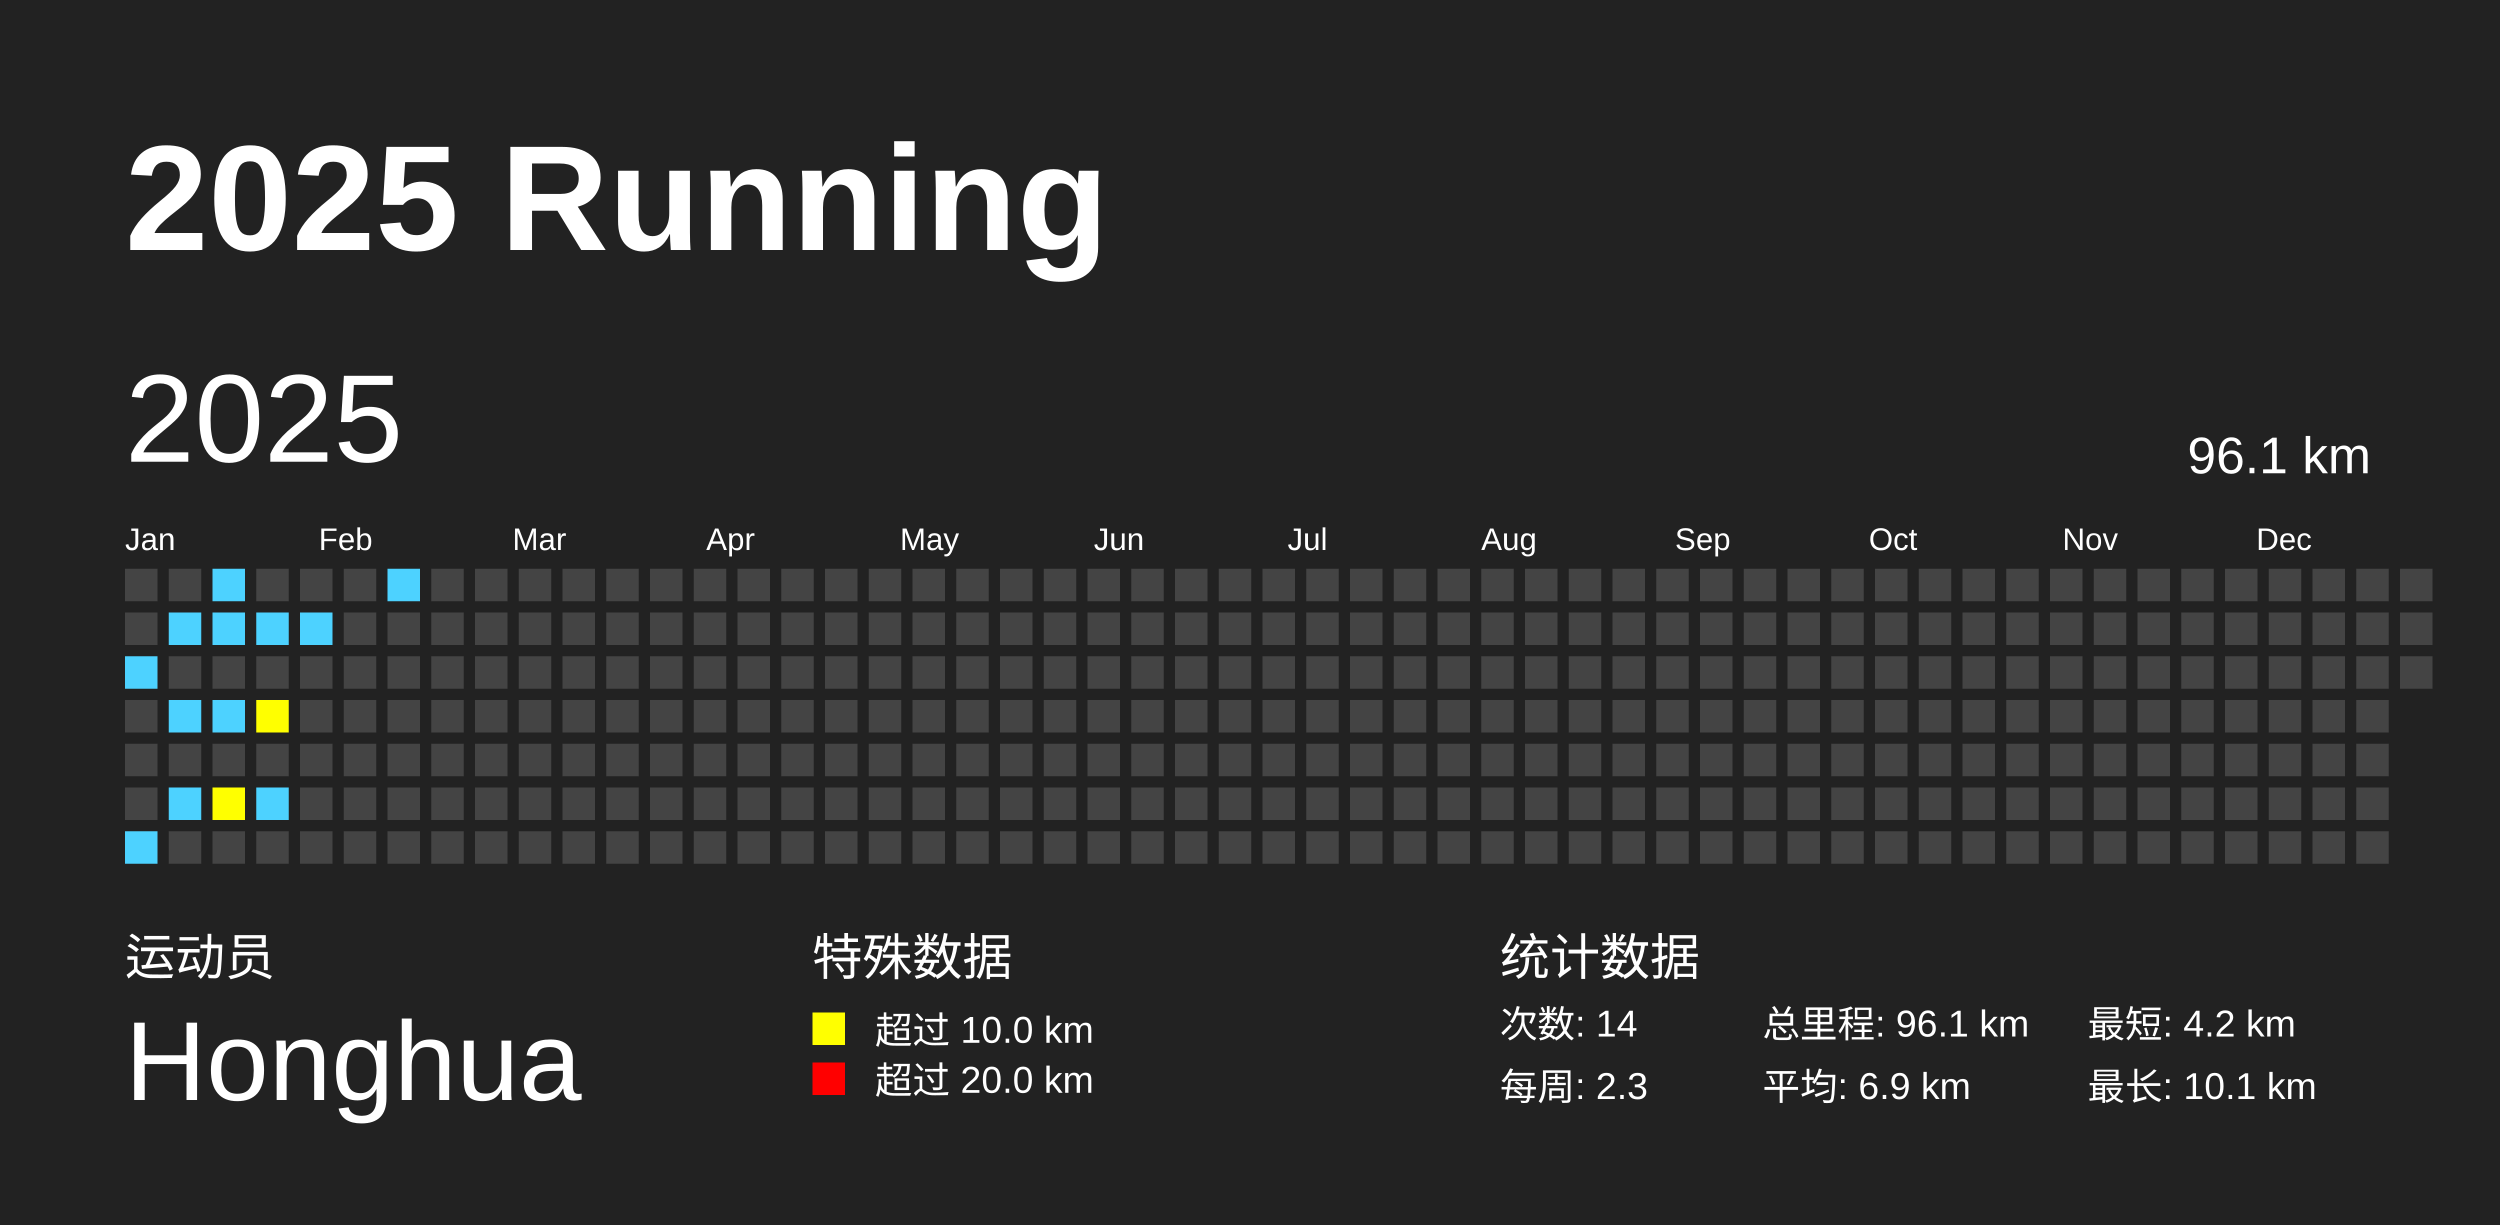
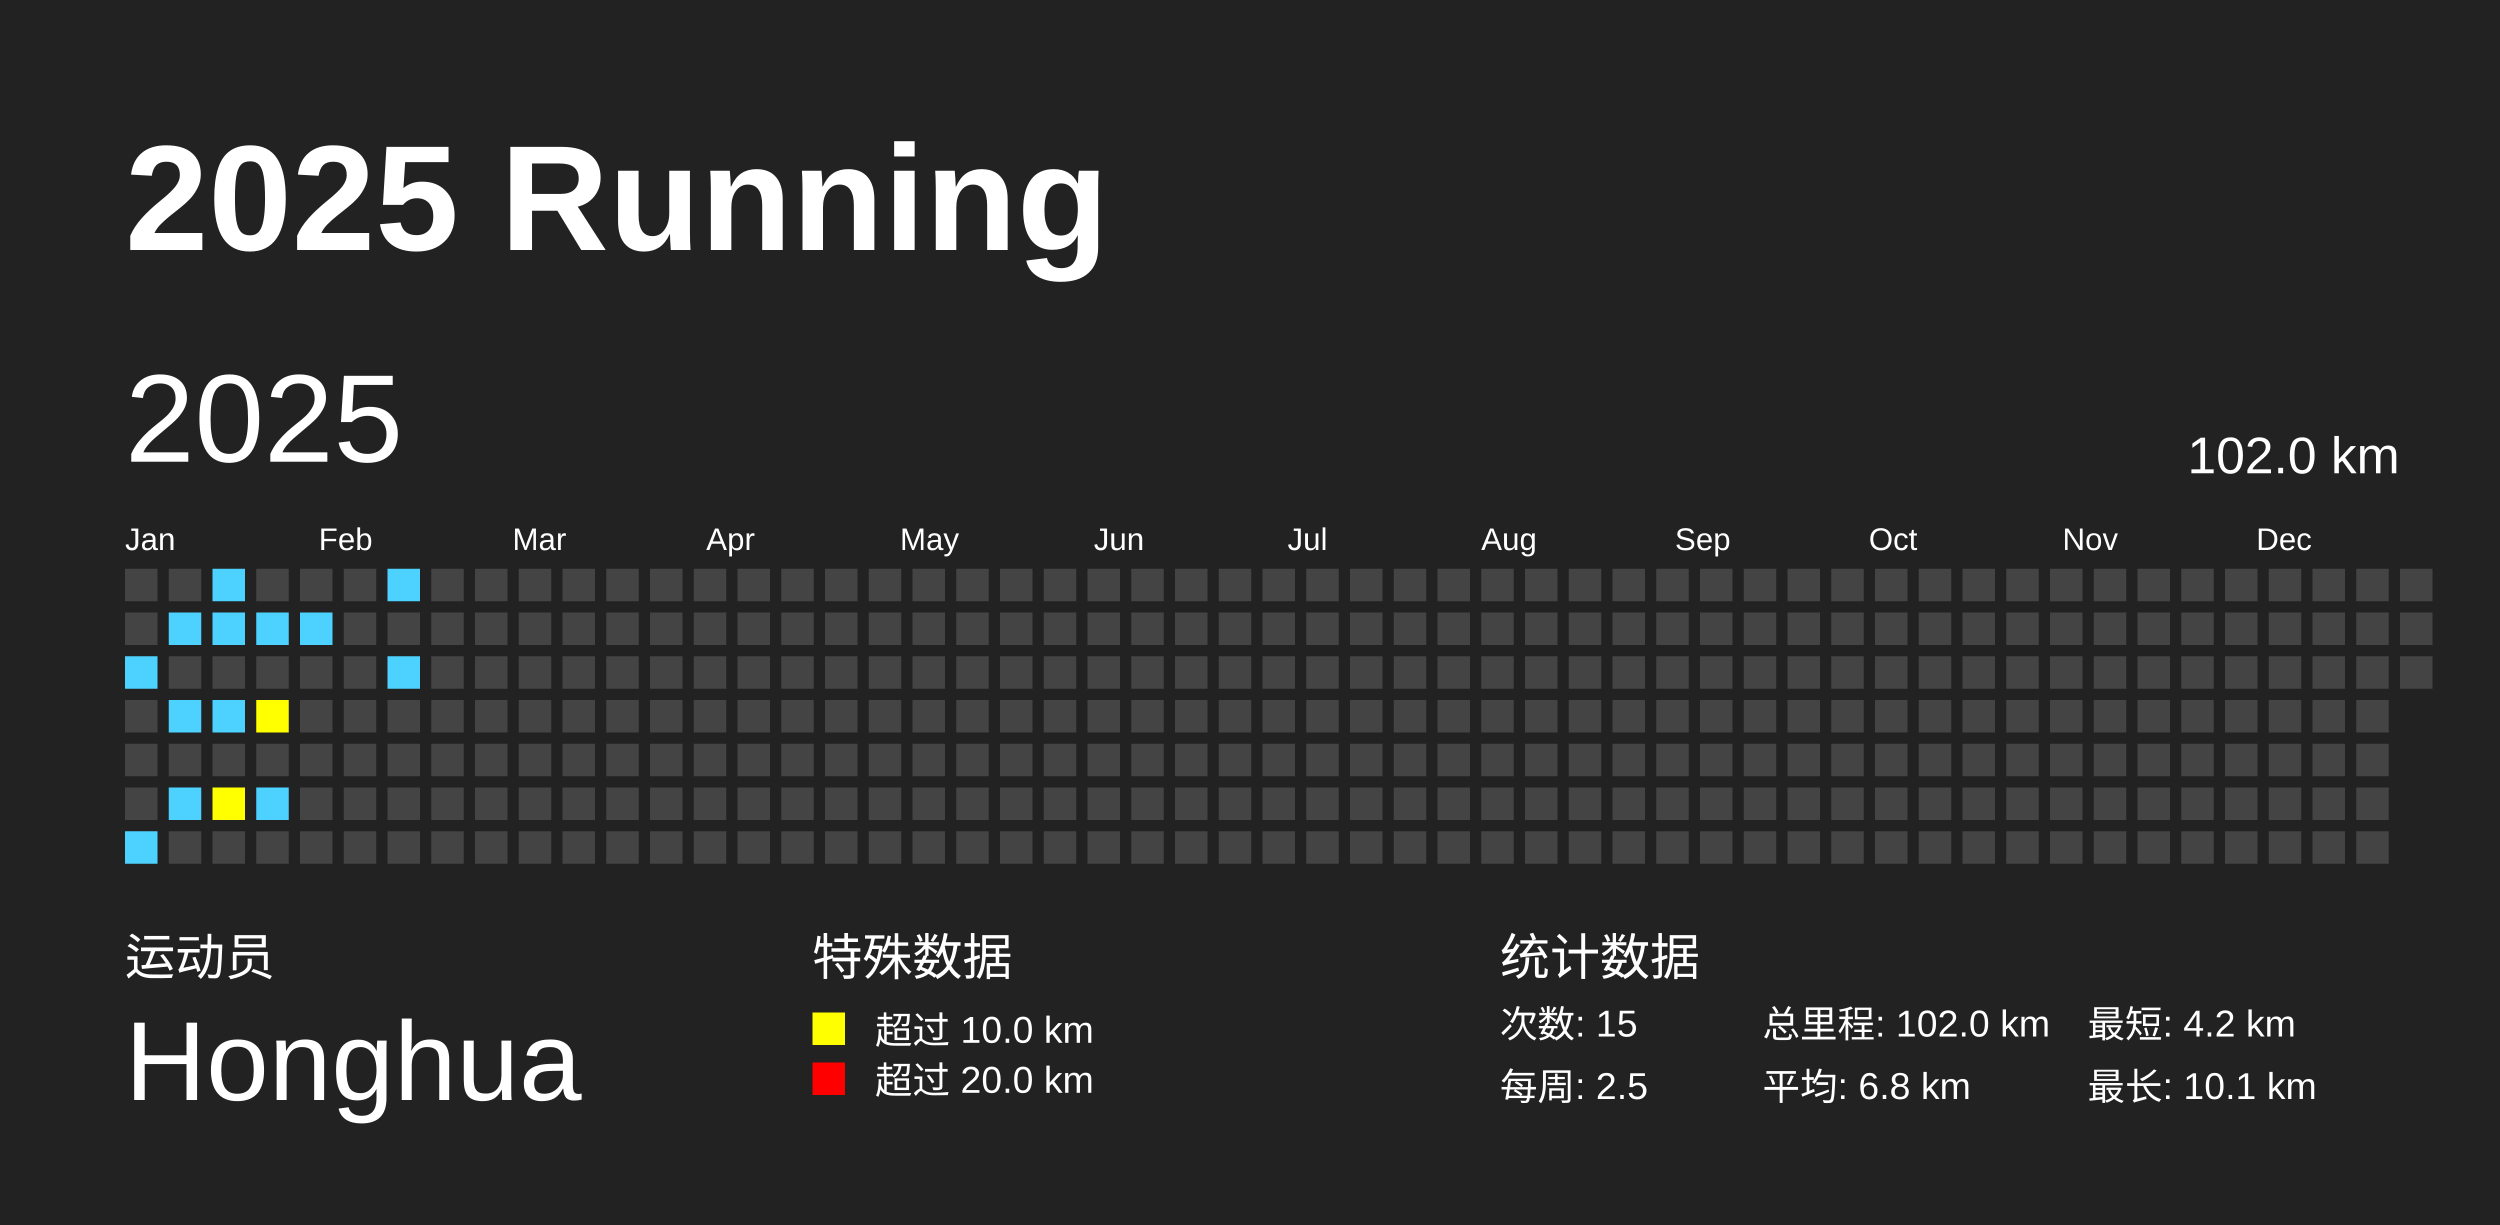
<svg xmlns="http://www.w3.org/2000/svg" baseProfile="full" height="98mm" version="1.1" viewBox="0,0,200,98" width="200mm">
  <defs />
  <rect fill="#222222" height="98" width="200" x="0" y="0" />
  <text fill="#FFFFFF" style="font-size:12px; font-family:Arial; font-weight:bold;" x="10" y="20">2025 Running</text>
  <text fill="#FFFFFF" style="font-size:4px; font-family:Arial" x="10" y="78">运动员</text>
  <text fill="#FFFFFF" style="font-size:9px; font-family:Arial" x="10" y="88">Honghua</text>
  <text fill="#FFFFFF" style="font-size:4px; font-family:Arial" x="65" y="78">特殊数据</text>
  <rect fill="yellow" height="2.6" width="2.6" x="65" y="81" />
  <text fill="#FFFFFF" style="font-size:3px; font-family:Arial" x="70" y="83.5">超过 10.0 km</text>
  <rect fill="red" height="2.6" width="2.6" x="65" y="85" />
  <text fill="#FFFFFF" style="font-size:3px; font-family:Arial" x="70" y="87.5">超过 20.0 km</text>
  <text fill="#FFFFFF" style="font-size:4px; font-family:Arial" x="120" y="78">统计数据</text>
-   <text fill="#FFFFFF" style="font-size:3px; font-family:Arial" x="120" y="83">次数: 14</text>
-   <text fill="#FFFFFF" style="font-size:3px; font-family:Arial" x="120" y="88">每周: 2.3</text>
-   <text fill="#FFFFFF" style="font-size:3px; font-family:Arial" x="141" y="83">总里程: 96.1 km</text>
-   <text fill="#FFFFFF" style="font-size:3px; font-family:Arial" x="141" y="88">平均: 6.9 km</text>
+   <text fill="#FFFFFF" style="font-size:3px; font-family:Arial" x="120" y="83">次数: 15</text>
+   <text fill="#FFFFFF" style="font-size:3px; font-family:Arial" x="120" y="88">每周: 2.5</text>
+   <text fill="#FFFFFF" style="font-size:3px; font-family:Arial" x="141" y="83">总里程: 102.0 km</text>
+   <text fill="#FFFFFF" style="font-size:3px; font-family:Arial" x="141" y="88">平均: 6.8 km</text>
  <text fill="#FFFFFF" style="font-size:3px; font-family:Arial" x="167" y="83">最短: 4.2 km</text>
  <text fill="#FFFFFF" style="font-size:3px; font-family:Arial" x="167" y="88">最长: 10.1 km</text>
  <text dominant-baseline="hanging" fill="#FFFFFF" style="font-size:10.0px; font-family:Arial;" x="10" y="30">2025</text>
-   <text dominant-baseline="hanging" fill="#FFFFFF" style="font-size:4.125px; font-family:Arial;" x="175" y="35">96.1 km</text>
+   <text dominant-baseline="hanging" fill="#FFFFFF" style="font-size:4.125px; font-family:Arial;" x="175" y="35">102.0 km</text>
  <text fill="#FFFFFF" style="font-size:2.5px; font-family:Arial" x="10.0" y="44">Jan</text>
  <text fill="#FFFFFF" style="font-size:2.5px; font-family:Arial" x="25.5" y="44">Feb</text>
  <text fill="#FFFFFF" style="font-size:2.5px; font-family:Arial" x="41.0" y="44">Mar</text>
  <text fill="#FFFFFF" style="font-size:2.5px; font-family:Arial" x="56.5" y="44">Apr</text>
  <text fill="#FFFFFF" style="font-size:2.5px; font-family:Arial" x="72.0" y="44">May</text>
  <text fill="#FFFFFF" style="font-size:2.5px; font-family:Arial" x="87.5" y="44">Jun</text>
  <text fill="#FFFFFF" style="font-size:2.5px; font-family:Arial" x="103.0" y="44">Jul</text>
  <text fill="#FFFFFF" style="font-size:2.5px; font-family:Arial" x="118.5" y="44">Aug</text>
  <text fill="#FFFFFF" style="font-size:2.5px; font-family:Arial" x="134.0" y="44">Sep</text>
  <text fill="#FFFFFF" style="font-size:2.5px; font-family:Arial" x="149.5" y="44">Oct</text>
  <text fill="#FFFFFF" style="font-size:2.5px; font-family:Arial" x="165.0" y="44">Nov</text>
  <text fill="#FFFFFF" style="font-size:2.5px; font-family:Arial" x="180.5" y="44">Dec</text>
  <rect fill="#444444" height="2.6" width="2.6" x="10.0" y="45.5" />
  <rect fill="#444444" height="2.6" width="2.6" x="10.0" y="49.0" />
  <rect fill="#4DD2FF" height="2.6" width="2.6" x="10.0" y="52.5" />
  <rect fill="#444444" height="2.6" width="2.6" x="10.0" y="56.0" />
  <rect fill="#444444" height="2.6" width="2.6" x="10.0" y="59.5" />
  <rect fill="#444444" height="2.6" width="2.6" x="10.0" y="63.0" />
  <rect fill="#4DD2FF" height="2.6" width="2.6" x="10.0" y="66.5" />
  <rect fill="#444444" height="2.6" width="2.6" x="13.5" y="45.5" />
  <rect fill="#4DD2FF" height="2.6" width="2.6" x="13.5" y="49.0" />
  <rect fill="#444444" height="2.6" width="2.6" x="13.5" y="52.5" />
  <rect fill="#4DD2FF" height="2.6" width="2.6" x="13.5" y="56.0" />
  <rect fill="#444444" height="2.6" width="2.6" x="13.5" y="59.5" />
  <rect fill="#4DD2FF" height="2.6" width="2.6" x="13.5" y="63.0" />
  <rect fill="#444444" height="2.6" width="2.6" x="13.5" y="66.5" />
  <rect fill="#4DD2FF" height="2.6" width="2.6" x="17.0" y="45.5" />
  <rect fill="#4DD2FF" height="2.6" width="2.6" x="17.0" y="49.0" />
  <rect fill="#444444" height="2.6" width="2.6" x="17.0" y="52.5" />
  <rect fill="#4DD2FF" height="2.6" width="2.6" x="17.0" y="56.0" />
  <rect fill="#444444" height="2.6" width="2.6" x="17.0" y="59.5" />
  <rect fill="yellow" height="2.6" width="2.6" x="17.0" y="63.0" />
  <rect fill="#444444" height="2.6" width="2.6" x="17.0" y="66.5" />
  <rect fill="#444444" height="2.6" width="2.6" x="20.5" y="45.5" />
  <rect fill="#4DD2FF" height="2.6" width="2.6" x="20.5" y="49.0" />
  <rect fill="#444444" height="2.6" width="2.6" x="20.5" y="52.5" />
  <rect fill="yellow" height="2.6" width="2.6" x="20.5" y="56.0" />
  <rect fill="#444444" height="2.6" width="2.6" x="20.5" y="59.5" />
  <rect fill="#4DD2FF" height="2.6" width="2.6" x="20.5" y="63.0" />
  <rect fill="#444444" height="2.6" width="2.6" x="20.5" y="66.5" />
  <rect fill="#444444" height="2.6" width="2.6" x="24.0" y="45.5" />
  <rect fill="#4DD2FF" height="2.6" width="2.6" x="24.0" y="49.0" />
  <rect fill="#444444" height="2.6" width="2.6" x="24.0" y="52.5" />
  <rect fill="#444444" height="2.6" width="2.6" x="24.0" y="56.0" />
  <rect fill="#444444" height="2.6" width="2.6" x="24.0" y="59.5" />
  <rect fill="#444444" height="2.6" width="2.6" x="24.0" y="63.0" />
  <rect fill="#444444" height="2.6" width="2.6" x="24.0" y="66.5" />
  <rect fill="#444444" height="2.6" width="2.6" x="27.5" y="45.5" />
  <rect fill="#444444" height="2.6" width="2.6" x="27.5" y="49.0" />
  <rect fill="#444444" height="2.6" width="2.6" x="27.5" y="52.5" />
  <rect fill="#444444" height="2.6" width="2.6" x="27.5" y="56.0" />
  <rect fill="#444444" height="2.6" width="2.6" x="27.5" y="59.5" />
  <rect fill="#444444" height="2.6" width="2.6" x="27.5" y="63.0" />
  <rect fill="#444444" height="2.6" width="2.6" x="27.5" y="66.5" />
  <rect fill="#4DD2FF" height="2.6" width="2.6" x="31.0" y="45.5" />
  <rect fill="#444444" height="2.6" width="2.6" x="31.0" y="49.0" />
-   <rect fill="#444444" height="2.6" width="2.6" x="31.0" y="52.5" />
+   <rect fill="#4DD2FF" height="2.6" width="2.6" x="31.0" y="52.5" />
  <rect fill="#444444" height="2.6" width="2.6" x="31.0" y="56.0" />
  <rect fill="#444444" height="2.6" width="2.6" x="31.0" y="59.5" />
  <rect fill="#444444" height="2.6" width="2.6" x="31.0" y="63.0" />
  <rect fill="#444444" height="2.6" width="2.6" x="31.0" y="66.5" />
  <rect fill="#444444" height="2.6" width="2.6" x="34.5" y="45.5" />
  <rect fill="#444444" height="2.6" width="2.6" x="34.5" y="49.0" />
  <rect fill="#444444" height="2.6" width="2.6" x="34.5" y="52.5" />
  <rect fill="#444444" height="2.6" width="2.6" x="34.5" y="56.0" />
  <rect fill="#444444" height="2.6" width="2.6" x="34.5" y="59.5" />
  <rect fill="#444444" height="2.6" width="2.6" x="34.5" y="63.0" />
  <rect fill="#444444" height="2.6" width="2.6" x="34.5" y="66.5" />
  <rect fill="#444444" height="2.6" width="2.6" x="38.0" y="45.5" />
  <rect fill="#444444" height="2.6" width="2.6" x="38.0" y="49.0" />
  <rect fill="#444444" height="2.6" width="2.6" x="38.0" y="52.5" />
  <rect fill="#444444" height="2.6" width="2.6" x="38.0" y="56.0" />
  <rect fill="#444444" height="2.6" width="2.6" x="38.0" y="59.5" />
  <rect fill="#444444" height="2.6" width="2.6" x="38.0" y="63.0" />
  <rect fill="#444444" height="2.6" width="2.6" x="38.0" y="66.5" />
  <rect fill="#444444" height="2.6" width="2.6" x="41.5" y="45.5" />
  <rect fill="#444444" height="2.6" width="2.6" x="41.5" y="49.0" />
  <rect fill="#444444" height="2.6" width="2.6" x="41.5" y="52.5" />
  <rect fill="#444444" height="2.6" width="2.6" x="41.5" y="56.0" />
  <rect fill="#444444" height="2.6" width="2.6" x="41.5" y="59.5" />
  <rect fill="#444444" height="2.6" width="2.6" x="41.5" y="63.0" />
  <rect fill="#444444" height="2.6" width="2.6" x="41.5" y="66.5" />
  <rect fill="#444444" height="2.6" width="2.6" x="45.0" y="45.5" />
  <rect fill="#444444" height="2.6" width="2.6" x="45.0" y="49.0" />
  <rect fill="#444444" height="2.6" width="2.6" x="45.0" y="52.5" />
  <rect fill="#444444" height="2.6" width="2.6" x="45.0" y="56.0" />
  <rect fill="#444444" height="2.6" width="2.6" x="45.0" y="59.5" />
  <rect fill="#444444" height="2.6" width="2.6" x="45.0" y="63.0" />
  <rect fill="#444444" height="2.6" width="2.6" x="45.0" y="66.5" />
  <rect fill="#444444" height="2.6" width="2.6" x="48.5" y="45.5" />
  <rect fill="#444444" height="2.6" width="2.6" x="48.5" y="49.0" />
  <rect fill="#444444" height="2.6" width="2.6" x="48.5" y="52.5" />
  <rect fill="#444444" height="2.6" width="2.6" x="48.5" y="56.0" />
  <rect fill="#444444" height="2.6" width="2.6" x="48.5" y="59.5" />
  <rect fill="#444444" height="2.6" width="2.6" x="48.5" y="63.0" />
  <rect fill="#444444" height="2.6" width="2.6" x="48.5" y="66.5" />
  <rect fill="#444444" height="2.6" width="2.6" x="52.0" y="45.5" />
  <rect fill="#444444" height="2.6" width="2.6" x="52.0" y="49.0" />
  <rect fill="#444444" height="2.6" width="2.6" x="52.0" y="52.5" />
  <rect fill="#444444" height="2.6" width="2.6" x="52.0" y="56.0" />
  <rect fill="#444444" height="2.6" width="2.6" x="52.0" y="59.5" />
  <rect fill="#444444" height="2.6" width="2.6" x="52.0" y="63.0" />
  <rect fill="#444444" height="2.6" width="2.6" x="52.0" y="66.5" />
  <rect fill="#444444" height="2.6" width="2.6" x="55.5" y="45.5" />
  <rect fill="#444444" height="2.6" width="2.6" x="55.5" y="49.0" />
  <rect fill="#444444" height="2.6" width="2.6" x="55.5" y="52.5" />
  <rect fill="#444444" height="2.6" width="2.6" x="55.5" y="56.0" />
  <rect fill="#444444" height="2.6" width="2.6" x="55.5" y="59.5" />
  <rect fill="#444444" height="2.6" width="2.6" x="55.5" y="63.0" />
  <rect fill="#444444" height="2.6" width="2.6" x="55.5" y="66.5" />
  <rect fill="#444444" height="2.6" width="2.6" x="59.0" y="45.5" />
  <rect fill="#444444" height="2.6" width="2.6" x="59.0" y="49.0" />
  <rect fill="#444444" height="2.6" width="2.6" x="59.0" y="52.5" />
  <rect fill="#444444" height="2.6" width="2.6" x="59.0" y="56.0" />
  <rect fill="#444444" height="2.6" width="2.6" x="59.0" y="59.5" />
  <rect fill="#444444" height="2.6" width="2.6" x="59.0" y="63.0" />
  <rect fill="#444444" height="2.6" width="2.6" x="59.0" y="66.5" />
  <rect fill="#444444" height="2.6" width="2.6" x="62.5" y="45.5" />
  <rect fill="#444444" height="2.6" width="2.6" x="62.5" y="49.0" />
  <rect fill="#444444" height="2.6" width="2.6" x="62.5" y="52.5" />
  <rect fill="#444444" height="2.6" width="2.6" x="62.5" y="56.0" />
  <rect fill="#444444" height="2.6" width="2.6" x="62.5" y="59.5" />
  <rect fill="#444444" height="2.6" width="2.6" x="62.5" y="63.0" />
  <rect fill="#444444" height="2.6" width="2.6" x="62.5" y="66.5" />
  <rect fill="#444444" height="2.6" width="2.6" x="66.0" y="45.5" />
  <rect fill="#444444" height="2.6" width="2.6" x="66.0" y="49.0" />
  <rect fill="#444444" height="2.6" width="2.6" x="66.0" y="52.5" />
  <rect fill="#444444" height="2.6" width="2.6" x="66.0" y="56.0" />
  <rect fill="#444444" height="2.6" width="2.6" x="66.0" y="59.5" />
  <rect fill="#444444" height="2.6" width="2.6" x="66.0" y="63.0" />
  <rect fill="#444444" height="2.6" width="2.6" x="66.0" y="66.5" />
  <rect fill="#444444" height="2.6" width="2.6" x="69.5" y="45.5" />
  <rect fill="#444444" height="2.6" width="2.6" x="69.5" y="49.0" />
  <rect fill="#444444" height="2.6" width="2.6" x="69.5" y="52.5" />
  <rect fill="#444444" height="2.6" width="2.6" x="69.5" y="56.0" />
  <rect fill="#444444" height="2.6" width="2.6" x="69.5" y="59.5" />
  <rect fill="#444444" height="2.6" width="2.6" x="69.5" y="63.0" />
  <rect fill="#444444" height="2.6" width="2.6" x="69.5" y="66.5" />
  <rect fill="#444444" height="2.6" width="2.6" x="73.0" y="45.5" />
  <rect fill="#444444" height="2.6" width="2.6" x="73.0" y="49.0" />
  <rect fill="#444444" height="2.6" width="2.6" x="73.0" y="52.5" />
  <rect fill="#444444" height="2.6" width="2.6" x="73.0" y="56.0" />
  <rect fill="#444444" height="2.6" width="2.6" x="73.0" y="59.5" />
  <rect fill="#444444" height="2.6" width="2.6" x="73.0" y="63.0" />
  <rect fill="#444444" height="2.6" width="2.6" x="73.0" y="66.5" />
  <rect fill="#444444" height="2.6" width="2.6" x="76.5" y="45.5" />
  <rect fill="#444444" height="2.6" width="2.6" x="76.5" y="49.0" />
  <rect fill="#444444" height="2.6" width="2.6" x="76.5" y="52.5" />
  <rect fill="#444444" height="2.6" width="2.6" x="76.5" y="56.0" />
  <rect fill="#444444" height="2.6" width="2.6" x="76.5" y="59.5" />
  <rect fill="#444444" height="2.6" width="2.6" x="76.5" y="63.0" />
  <rect fill="#444444" height="2.6" width="2.6" x="76.5" y="66.5" />
  <rect fill="#444444" height="2.6" width="2.6" x="80.0" y="45.5" />
  <rect fill="#444444" height="2.6" width="2.6" x="80.0" y="49.0" />
  <rect fill="#444444" height="2.6" width="2.6" x="80.0" y="52.5" />
  <rect fill="#444444" height="2.6" width="2.6" x="80.0" y="56.0" />
  <rect fill="#444444" height="2.6" width="2.6" x="80.0" y="59.5" />
  <rect fill="#444444" height="2.6" width="2.6" x="80.0" y="63.0" />
  <rect fill="#444444" height="2.6" width="2.6" x="80.0" y="66.5" />
  <rect fill="#444444" height="2.6" width="2.6" x="83.5" y="45.5" />
  <rect fill="#444444" height="2.6" width="2.6" x="83.5" y="49.0" />
  <rect fill="#444444" height="2.6" width="2.6" x="83.5" y="52.5" />
  <rect fill="#444444" height="2.6" width="2.6" x="83.5" y="56.0" />
  <rect fill="#444444" height="2.6" width="2.6" x="83.5" y="59.5" />
  <rect fill="#444444" height="2.6" width="2.6" x="83.5" y="63.0" />
  <rect fill="#444444" height="2.6" width="2.6" x="83.5" y="66.5" />
  <rect fill="#444444" height="2.6" width="2.6" x="87.0" y="45.5" />
  <rect fill="#444444" height="2.6" width="2.6" x="87.0" y="49.0" />
  <rect fill="#444444" height="2.6" width="2.6" x="87.0" y="52.5" />
  <rect fill="#444444" height="2.6" width="2.6" x="87.0" y="56.0" />
  <rect fill="#444444" height="2.6" width="2.6" x="87.0" y="59.5" />
  <rect fill="#444444" height="2.6" width="2.6" x="87.0" y="63.0" />
  <rect fill="#444444" height="2.6" width="2.6" x="87.0" y="66.5" />
  <rect fill="#444444" height="2.6" width="2.6" x="90.5" y="45.5" />
  <rect fill="#444444" height="2.6" width="2.6" x="90.5" y="49.0" />
  <rect fill="#444444" height="2.6" width="2.6" x="90.5" y="52.5" />
  <rect fill="#444444" height="2.6" width="2.6" x="90.5" y="56.0" />
  <rect fill="#444444" height="2.6" width="2.6" x="90.5" y="59.5" />
  <rect fill="#444444" height="2.6" width="2.6" x="90.5" y="63.0" />
  <rect fill="#444444" height="2.6" width="2.6" x="90.5" y="66.5" />
  <rect fill="#444444" height="2.6" width="2.6" x="94.0" y="45.5" />
  <rect fill="#444444" height="2.6" width="2.6" x="94.0" y="49.0" />
  <rect fill="#444444" height="2.6" width="2.6" x="94.0" y="52.5" />
  <rect fill="#444444" height="2.6" width="2.6" x="94.0" y="56.0" />
  <rect fill="#444444" height="2.6" width="2.6" x="94.0" y="59.5" />
  <rect fill="#444444" height="2.6" width="2.6" x="94.0" y="63.0" />
  <rect fill="#444444" height="2.6" width="2.6" x="94.0" y="66.5" />
  <rect fill="#444444" height="2.6" width="2.6" x="97.5" y="45.5" />
  <rect fill="#444444" height="2.6" width="2.6" x="97.5" y="49.0" />
  <rect fill="#444444" height="2.6" width="2.6" x="97.5" y="52.5" />
  <rect fill="#444444" height="2.6" width="2.6" x="97.5" y="56.0" />
  <rect fill="#444444" height="2.6" width="2.6" x="97.5" y="59.5" />
  <rect fill="#444444" height="2.6" width="2.6" x="97.5" y="63.0" />
  <rect fill="#444444" height="2.6" width="2.6" x="97.5" y="66.5" />
  <rect fill="#444444" height="2.6" width="2.6" x="101.0" y="45.5" />
  <rect fill="#444444" height="2.6" width="2.6" x="101.0" y="49.0" />
  <rect fill="#444444" height="2.6" width="2.6" x="101.0" y="52.5" />
  <rect fill="#444444" height="2.6" width="2.6" x="101.0" y="56.0" />
  <rect fill="#444444" height="2.6" width="2.6" x="101.0" y="59.5" />
  <rect fill="#444444" height="2.6" width="2.6" x="101.0" y="63.0" />
  <rect fill="#444444" height="2.6" width="2.6" x="101.0" y="66.5" />
  <rect fill="#444444" height="2.6" width="2.6" x="104.5" y="45.5" />
  <rect fill="#444444" height="2.6" width="2.6" x="104.5" y="49.0" />
  <rect fill="#444444" height="2.6" width="2.6" x="104.5" y="52.5" />
  <rect fill="#444444" height="2.6" width="2.6" x="104.5" y="56.0" />
  <rect fill="#444444" height="2.6" width="2.6" x="104.5" y="59.5" />
  <rect fill="#444444" height="2.6" width="2.6" x="104.5" y="63.0" />
  <rect fill="#444444" height="2.6" width="2.6" x="104.5" y="66.5" />
  <rect fill="#444444" height="2.6" width="2.6" x="108.0" y="45.5" />
  <rect fill="#444444" height="2.6" width="2.6" x="108.0" y="49.0" />
  <rect fill="#444444" height="2.6" width="2.6" x="108.0" y="52.5" />
  <rect fill="#444444" height="2.6" width="2.6" x="108.0" y="56.0" />
  <rect fill="#444444" height="2.6" width="2.6" x="108.0" y="59.5" />
  <rect fill="#444444" height="2.6" width="2.6" x="108.0" y="63.0" />
  <rect fill="#444444" height="2.6" width="2.6" x="108.0" y="66.5" />
  <rect fill="#444444" height="2.6" width="2.6" x="111.5" y="45.5" />
  <rect fill="#444444" height="2.6" width="2.6" x="111.5" y="49.0" />
  <rect fill="#444444" height="2.6" width="2.6" x="111.5" y="52.5" />
  <rect fill="#444444" height="2.6" width="2.6" x="111.5" y="56.0" />
  <rect fill="#444444" height="2.6" width="2.6" x="111.5" y="59.5" />
  <rect fill="#444444" height="2.6" width="2.6" x="111.5" y="63.0" />
  <rect fill="#444444" height="2.6" width="2.6" x="111.5" y="66.5" />
  <rect fill="#444444" height="2.6" width="2.6" x="115.0" y="45.5" />
  <rect fill="#444444" height="2.6" width="2.6" x="115.0" y="49.0" />
  <rect fill="#444444" height="2.6" width="2.6" x="115.0" y="52.5" />
  <rect fill="#444444" height="2.6" width="2.6" x="115.0" y="56.0" />
  <rect fill="#444444" height="2.6" width="2.6" x="115.0" y="59.5" />
  <rect fill="#444444" height="2.6" width="2.6" x="115.0" y="63.0" />
  <rect fill="#444444" height="2.6" width="2.6" x="115.0" y="66.5" />
  <rect fill="#444444" height="2.6" width="2.6" x="118.5" y="45.5" />
  <rect fill="#444444" height="2.6" width="2.6" x="118.5" y="49.0" />
  <rect fill="#444444" height="2.6" width="2.6" x="118.5" y="52.5" />
  <rect fill="#444444" height="2.6" width="2.6" x="118.5" y="56.0" />
  <rect fill="#444444" height="2.6" width="2.6" x="118.5" y="59.5" />
  <rect fill="#444444" height="2.6" width="2.6" x="118.5" y="63.0" />
  <rect fill="#444444" height="2.6" width="2.6" x="118.5" y="66.5" />
  <rect fill="#444444" height="2.6" width="2.6" x="122.0" y="45.5" />
  <rect fill="#444444" height="2.6" width="2.6" x="122.0" y="49.0" />
  <rect fill="#444444" height="2.6" width="2.6" x="122.0" y="52.5" />
  <rect fill="#444444" height="2.6" width="2.6" x="122.0" y="56.0" />
  <rect fill="#444444" height="2.6" width="2.6" x="122.0" y="59.5" />
  <rect fill="#444444" height="2.6" width="2.6" x="122.0" y="63.0" />
  <rect fill="#444444" height="2.6" width="2.6" x="122.0" y="66.5" />
  <rect fill="#444444" height="2.6" width="2.6" x="125.5" y="45.5" />
  <rect fill="#444444" height="2.6" width="2.6" x="125.5" y="49.0" />
  <rect fill="#444444" height="2.6" width="2.6" x="125.5" y="52.5" />
  <rect fill="#444444" height="2.6" width="2.6" x="125.5" y="56.0" />
  <rect fill="#444444" height="2.6" width="2.6" x="125.5" y="59.5" />
  <rect fill="#444444" height="2.6" width="2.6" x="125.5" y="63.0" />
  <rect fill="#444444" height="2.6" width="2.6" x="125.5" y="66.5" />
  <rect fill="#444444" height="2.6" width="2.6" x="129.0" y="45.5" />
  <rect fill="#444444" height="2.6" width="2.6" x="129.0" y="49.0" />
  <rect fill="#444444" height="2.6" width="2.6" x="129.0" y="52.5" />
  <rect fill="#444444" height="2.6" width="2.6" x="129.0" y="56.0" />
  <rect fill="#444444" height="2.6" width="2.6" x="129.0" y="59.5" />
  <rect fill="#444444" height="2.6" width="2.6" x="129.0" y="63.0" />
  <rect fill="#444444" height="2.6" width="2.6" x="129.0" y="66.5" />
  <rect fill="#444444" height="2.6" width="2.6" x="132.5" y="45.5" />
  <rect fill="#444444" height="2.6" width="2.6" x="132.5" y="49.0" />
  <rect fill="#444444" height="2.6" width="2.6" x="132.5" y="52.5" />
  <rect fill="#444444" height="2.6" width="2.6" x="132.5" y="56.0" />
  <rect fill="#444444" height="2.6" width="2.6" x="132.5" y="59.5" />
  <rect fill="#444444" height="2.6" width="2.6" x="132.5" y="63.0" />
  <rect fill="#444444" height="2.6" width="2.6" x="132.5" y="66.5" />
  <rect fill="#444444" height="2.6" width="2.6" x="136.0" y="45.5" />
  <rect fill="#444444" height="2.6" width="2.6" x="136.0" y="49.0" />
  <rect fill="#444444" height="2.6" width="2.6" x="136.0" y="52.5" />
  <rect fill="#444444" height="2.6" width="2.6" x="136.0" y="56.0" />
  <rect fill="#444444" height="2.6" width="2.6" x="136.0" y="59.5" />
  <rect fill="#444444" height="2.6" width="2.6" x="136.0" y="63.0" />
  <rect fill="#444444" height="2.6" width="2.6" x="136.0" y="66.5" />
  <rect fill="#444444" height="2.6" width="2.6" x="139.5" y="45.5" />
  <rect fill="#444444" height="2.6" width="2.6" x="139.5" y="49.0" />
  <rect fill="#444444" height="2.6" width="2.6" x="139.5" y="52.5" />
  <rect fill="#444444" height="2.6" width="2.6" x="139.5" y="56.0" />
  <rect fill="#444444" height="2.6" width="2.6" x="139.5" y="59.5" />
  <rect fill="#444444" height="2.6" width="2.6" x="139.5" y="63.0" />
  <rect fill="#444444" height="2.6" width="2.6" x="139.5" y="66.5" />
  <rect fill="#444444" height="2.6" width="2.6" x="143.0" y="45.5" />
  <rect fill="#444444" height="2.6" width="2.6" x="143.0" y="49.0" />
  <rect fill="#444444" height="2.6" width="2.6" x="143.0" y="52.5" />
  <rect fill="#444444" height="2.6" width="2.6" x="143.0" y="56.0" />
  <rect fill="#444444" height="2.6" width="2.6" x="143.0" y="59.5" />
  <rect fill="#444444" height="2.6" width="2.6" x="143.0" y="63.0" />
  <rect fill="#444444" height="2.6" width="2.6" x="143.0" y="66.5" />
  <rect fill="#444444" height="2.6" width="2.6" x="146.5" y="45.5" />
  <rect fill="#444444" height="2.6" width="2.6" x="146.5" y="49.0" />
  <rect fill="#444444" height="2.6" width="2.6" x="146.5" y="52.5" />
  <rect fill="#444444" height="2.6" width="2.6" x="146.5" y="56.0" />
  <rect fill="#444444" height="2.6" width="2.6" x="146.5" y="59.5" />
  <rect fill="#444444" height="2.6" width="2.6" x="146.5" y="63.0" />
  <rect fill="#444444" height="2.6" width="2.6" x="146.5" y="66.5" />
  <rect fill="#444444" height="2.6" width="2.6" x="150.0" y="45.5" />
  <rect fill="#444444" height="2.6" width="2.6" x="150.0" y="49.0" />
  <rect fill="#444444" height="2.6" width="2.6" x="150.0" y="52.5" />
  <rect fill="#444444" height="2.6" width="2.6" x="150.0" y="56.0" />
  <rect fill="#444444" height="2.6" width="2.6" x="150.0" y="59.5" />
  <rect fill="#444444" height="2.6" width="2.6" x="150.0" y="63.0" />
  <rect fill="#444444" height="2.6" width="2.6" x="150.0" y="66.5" />
  <rect fill="#444444" height="2.6" width="2.6" x="153.5" y="45.5" />
  <rect fill="#444444" height="2.6" width="2.6" x="153.5" y="49.0" />
  <rect fill="#444444" height="2.6" width="2.6" x="153.5" y="52.5" />
  <rect fill="#444444" height="2.6" width="2.6" x="153.5" y="56.0" />
  <rect fill="#444444" height="2.6" width="2.6" x="153.5" y="59.5" />
  <rect fill="#444444" height="2.6" width="2.6" x="153.5" y="63.0" />
  <rect fill="#444444" height="2.6" width="2.6" x="153.5" y="66.5" />
  <rect fill="#444444" height="2.6" width="2.6" x="157.0" y="45.5" />
  <rect fill="#444444" height="2.6" width="2.6" x="157.0" y="49.0" />
  <rect fill="#444444" height="2.6" width="2.6" x="157.0" y="52.5" />
  <rect fill="#444444" height="2.6" width="2.6" x="157.0" y="56.0" />
  <rect fill="#444444" height="2.6" width="2.6" x="157.0" y="59.5" />
  <rect fill="#444444" height="2.6" width="2.6" x="157.0" y="63.0" />
  <rect fill="#444444" height="2.6" width="2.6" x="157.0" y="66.5" />
  <rect fill="#444444" height="2.6" width="2.6" x="160.5" y="45.5" />
  <rect fill="#444444" height="2.6" width="2.6" x="160.5" y="49.0" />
  <rect fill="#444444" height="2.6" width="2.6" x="160.5" y="52.5" />
  <rect fill="#444444" height="2.6" width="2.6" x="160.5" y="56.0" />
  <rect fill="#444444" height="2.6" width="2.6" x="160.5" y="59.5" />
  <rect fill="#444444" height="2.6" width="2.6" x="160.5" y="63.0" />
  <rect fill="#444444" height="2.6" width="2.6" x="160.5" y="66.5" />
  <rect fill="#444444" height="2.6" width="2.6" x="164.0" y="45.5" />
  <rect fill="#444444" height="2.6" width="2.6" x="164.0" y="49.0" />
  <rect fill="#444444" height="2.6" width="2.6" x="164.0" y="52.5" />
  <rect fill="#444444" height="2.6" width="2.6" x="164.0" y="56.0" />
  <rect fill="#444444" height="2.6" width="2.6" x="164.0" y="59.5" />
  <rect fill="#444444" height="2.6" width="2.6" x="164.0" y="63.0" />
  <rect fill="#444444" height="2.6" width="2.6" x="164.0" y="66.5" />
  <rect fill="#444444" height="2.6" width="2.6" x="167.5" y="45.5" />
  <rect fill="#444444" height="2.6" width="2.6" x="167.5" y="49.0" />
  <rect fill="#444444" height="2.6" width="2.6" x="167.5" y="52.5" />
  <rect fill="#444444" height="2.6" width="2.6" x="167.5" y="56.0" />
  <rect fill="#444444" height="2.6" width="2.6" x="167.5" y="59.5" />
  <rect fill="#444444" height="2.6" width="2.6" x="167.5" y="63.0" />
  <rect fill="#444444" height="2.6" width="2.6" x="167.5" y="66.5" />
  <rect fill="#444444" height="2.6" width="2.6" x="171.0" y="45.5" />
  <rect fill="#444444" height="2.6" width="2.6" x="171.0" y="49.0" />
  <rect fill="#444444" height="2.6" width="2.6" x="171.0" y="52.5" />
  <rect fill="#444444" height="2.6" width="2.6" x="171.0" y="56.0" />
  <rect fill="#444444" height="2.6" width="2.6" x="171.0" y="59.5" />
  <rect fill="#444444" height="2.6" width="2.6" x="171.0" y="63.0" />
  <rect fill="#444444" height="2.6" width="2.6" x="171.0" y="66.5" />
  <rect fill="#444444" height="2.6" width="2.6" x="174.5" y="45.5" />
  <rect fill="#444444" height="2.6" width="2.6" x="174.5" y="49.0" />
  <rect fill="#444444" height="2.6" width="2.6" x="174.5" y="52.5" />
  <rect fill="#444444" height="2.6" width="2.6" x="174.5" y="56.0" />
  <rect fill="#444444" height="2.6" width="2.6" x="174.5" y="59.5" />
  <rect fill="#444444" height="2.6" width="2.6" x="174.5" y="63.0" />
  <rect fill="#444444" height="2.6" width="2.6" x="174.5" y="66.5" />
  <rect fill="#444444" height="2.6" width="2.6" x="178.0" y="45.5" />
  <rect fill="#444444" height="2.6" width="2.6" x="178.0" y="49.0" />
  <rect fill="#444444" height="2.6" width="2.6" x="178.0" y="52.5" />
  <rect fill="#444444" height="2.6" width="2.6" x="178.0" y="56.0" />
  <rect fill="#444444" height="2.6" width="2.6" x="178.0" y="59.5" />
  <rect fill="#444444" height="2.6" width="2.6" x="178.0" y="63.0" />
  <rect fill="#444444" height="2.6" width="2.6" x="178.0" y="66.5" />
  <rect fill="#444444" height="2.6" width="2.6" x="181.5" y="45.5" />
  <rect fill="#444444" height="2.6" width="2.6" x="181.5" y="49.0" />
  <rect fill="#444444" height="2.6" width="2.6" x="181.5" y="52.5" />
  <rect fill="#444444" height="2.6" width="2.6" x="181.5" y="56.0" />
  <rect fill="#444444" height="2.6" width="2.6" x="181.5" y="59.5" />
  <rect fill="#444444" height="2.6" width="2.6" x="181.5" y="63.0" />
  <rect fill="#444444" height="2.6" width="2.6" x="181.5" y="66.5" />
  <rect fill="#444444" height="2.6" width="2.6" x="185.0" y="45.5" />
  <rect fill="#444444" height="2.6" width="2.6" x="185.0" y="49.0" />
  <rect fill="#444444" height="2.6" width="2.6" x="185.0" y="52.5" />
  <rect fill="#444444" height="2.6" width="2.6" x="185.0" y="56.0" />
  <rect fill="#444444" height="2.6" width="2.6" x="185.0" y="59.5" />
  <rect fill="#444444" height="2.6" width="2.6" x="185.0" y="63.0" />
  <rect fill="#444444" height="2.6" width="2.6" x="185.0" y="66.5" />
  <rect fill="#444444" height="2.6" width="2.6" x="188.5" y="45.5" />
  <rect fill="#444444" height="2.6" width="2.6" x="188.5" y="49.0" />
  <rect fill="#444444" height="2.6" width="2.6" x="188.5" y="52.5" />
  <rect fill="#444444" height="2.6" width="2.6" x="188.5" y="56.0" />
  <rect fill="#444444" height="2.6" width="2.6" x="188.5" y="59.5" />
  <rect fill="#444444" height="2.6" width="2.6" x="188.5" y="63.0" />
  <rect fill="#444444" height="2.6" width="2.6" x="188.5" y="66.5" />
  <rect fill="#444444" height="2.6" width="2.6" x="192.0" y="45.5" />
  <rect fill="#444444" height="2.6" width="2.6" x="192.0" y="49.0" />
  <rect fill="#444444" height="2.6" width="2.6" x="192.0" y="52.5" />
</svg>
